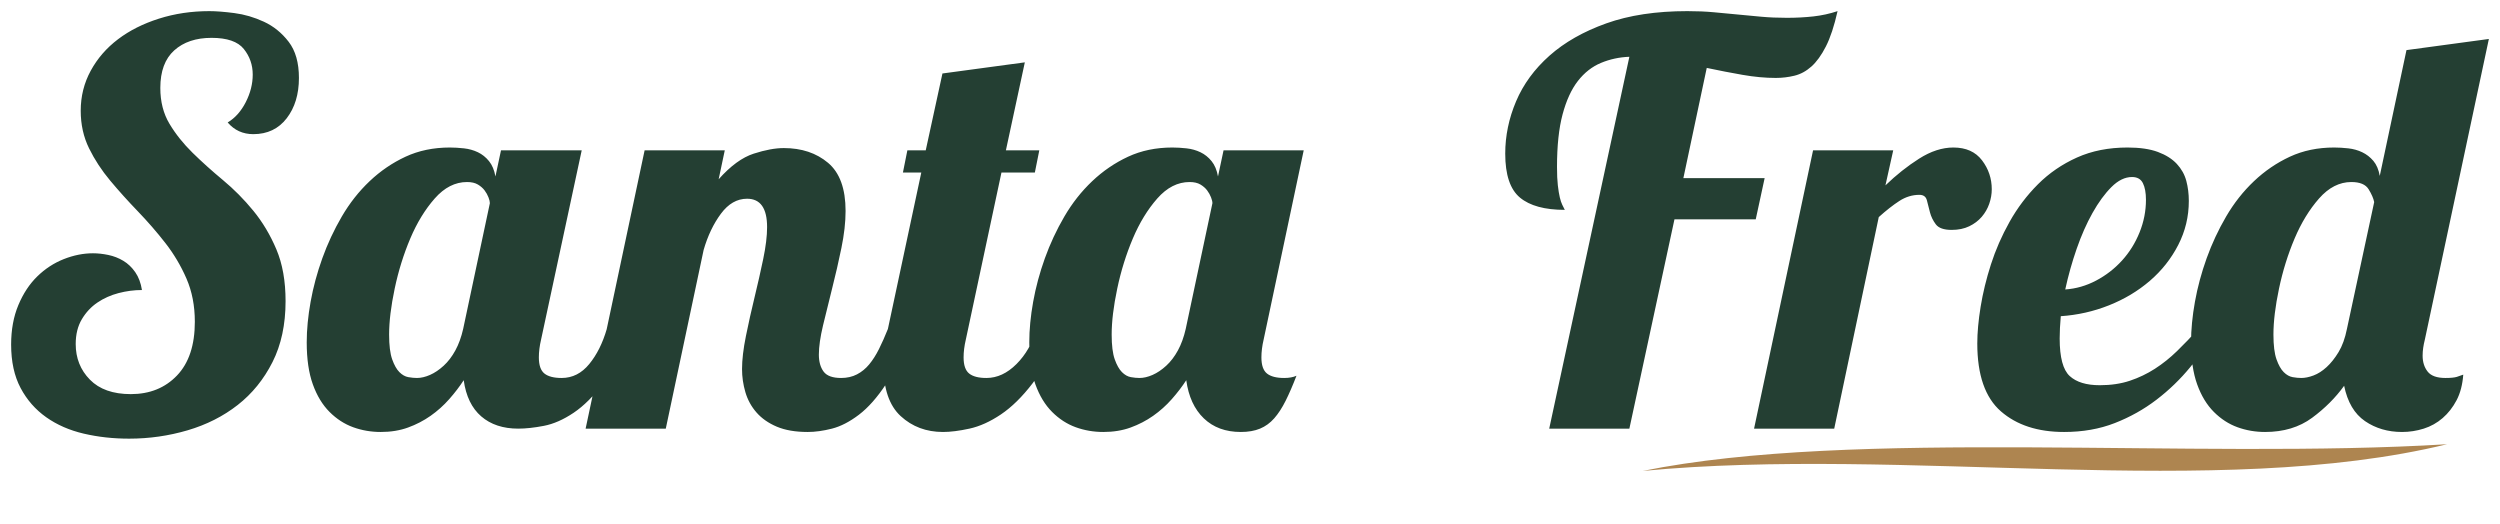
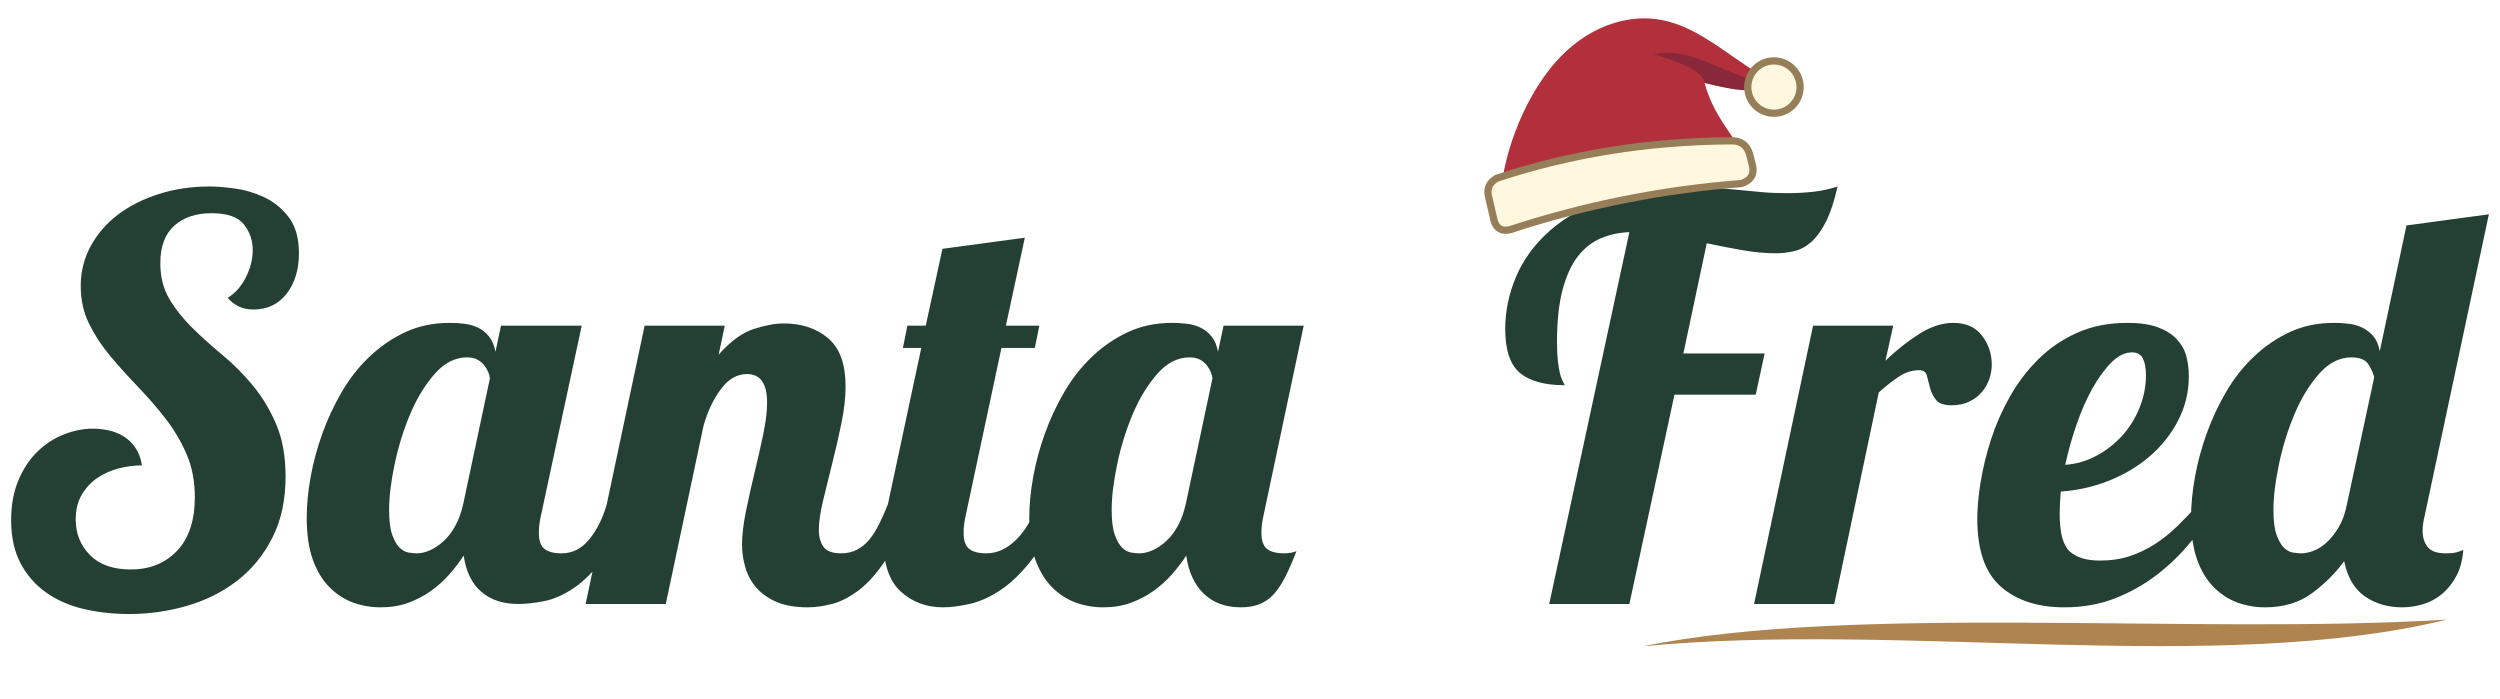
- <svg xmlns="http://www.w3.org/2000/svg" viewBox="-21 -770 4491 940">
+ <svg xmlns="http://www.w3.org/2000/svg" viewBox="-21 -1085 4491 1255">
  <path fill="#243f33" d="M516 -630Q516 -586 494 -557.5Q472 -529 434 -529Q406 -529 388 -550Q408 -562 420.5 -586.5Q433 -611 433 -636Q433 -662 417 -682Q401 -702 359 -702Q317 -702 292 -679.5Q267 -657 267 -612Q267 -575 283.5 -547.5Q300 -520 325 -495.5Q350 -471 379.5 -446.5Q409 -422 434 -391.5Q459 -361 475.5 -322Q492 -283 492 -229Q492 -166 468.5 -119.5Q445 -73 406 -42.5Q367 -12 316 3Q265 18 211 18Q168 18 129.5 9Q91 0 62 -20.5Q33 -41 16 -73Q-1 -105 -1 -151Q-1 -191 12 -222Q25 -253 46 -273.5Q67 -294 93.5 -304.5Q120 -315 146 -315Q159 -315 173.5 -312Q188 -309 200.5 -301.5Q213 -294 222 -281Q231 -268 234 -249Q213 -249 192 -243.5Q171 -238 154 -226.5Q137 -215 126 -196.5Q115 -178 115 -152Q115 -114 140.5 -88Q166 -62 214 -62Q265 -62 297 -95.5Q329 -129 329 -192Q329 -235 314 -269.5Q299 -304 276 -333.5Q253 -363 226.5 -390.5Q200 -418 177 -445.5Q154 -473 139 -503.5Q124 -534 124 -571Q124 -610 142 -643Q160 -676 191 -699.5Q222 -723 264.5 -736.5Q307 -750 355 -750Q373 -750 400 -746.5Q427 -743 453 -731Q479 -719 497.5 -695Q516 -671 516 -630ZM1024 -500 951 -160Q947 -143 947 -128Q947 -107 957 -99Q967 -91 988 -91Q1017 -91 1037.5 -116Q1058 -141 1069 -179H1111Q1090 -118 1063.5 -82.5Q1037 -47 1009.5 -28.5Q982 -10 956 -5Q930 0 910 0Q869 0 843.5 -22Q818 -44 812 -87Q801 -70 786 -53Q771 -36 752.5 -23Q734 -10 712 -2Q690 6 663 6Q637 6 613.5 -2.5Q590 -11 571 -30Q552 -49 541 -79.5Q530 -110 530 -155Q530 -189 537 -228Q544 -267 558 -306Q572 -345 593 -381Q614 -417 643 -444.5Q672 -472 707.5 -488.5Q743 -505 787 -505Q799 -505 812.5 -503.5Q826 -502 837.5 -496.5Q849 -491 857.5 -480.5Q866 -470 869 -453L879 -500ZM818 -443Q786 -443 760 -413.5Q734 -384 716 -341.5Q698 -299 688 -251.5Q678 -204 678 -169Q678 -140 683.5 -124.5Q689 -109 696.5 -101.5Q704 -94 712.5 -92.5Q721 -91 728 -91Q739 -91 751.5 -96.5Q764 -102 776 -113Q788 -124 797 -140.5Q806 -157 811 -179L859 -405Q859 -409 856.5 -415.5Q854 -422 849.5 -428Q845 -434 837.5 -438.5Q830 -443 818 -443ZM1357 -362Q1357 -413 1321 -413Q1294 -413 1274 -386Q1254 -359 1243 -321L1175 0H1031L1137 -500H1281L1270 -448Q1302 -484 1333 -494Q1364 -504 1387 -504Q1435 -504 1466.5 -477.5Q1498 -451 1498 -391Q1498 -361 1490.5 -324.5Q1483 -288 1474 -252.5Q1465 -217 1457.5 -185.5Q1450 -154 1450 -133Q1450 -114 1458.5 -102.5Q1467 -91 1490 -91Q1506 -91 1518.5 -97.5Q1531 -104 1540.5 -115.5Q1550 -127 1558 -143Q1566 -159 1574 -179H1616Q1595 -117 1571 -80.5Q1547 -44 1522 -25Q1497 -6 1473.5 0Q1450 6 1430 6Q1397 6 1374.5 -3.5Q1352 -13 1338 -29Q1324 -45 1318 -65.5Q1312 -86 1312 -107Q1312 -132 1319 -166.5Q1326 -201 1334.5 -236Q1343 -271 1350 -304.5Q1357 -338 1357 -362ZM1820 -658 1786 -500H1846L1838 -460H1778L1714 -160Q1710 -143 1710 -128Q1710 -107 1720 -99Q1730 -91 1751 -91Q1780 -91 1805 -116Q1830 -141 1841 -179H1883Q1862 -118 1834 -81.5Q1806 -45 1777 -25.5Q1748 -6 1720.5 0Q1693 6 1673 6Q1628 6 1597 -22.5Q1566 -51 1566 -114Q1566 -141 1574 -179L1634 -460H1601L1609 -500H1642L1672 -638ZM2321 -500 2249 -160Q2245 -143 2245 -128Q2245 -107 2255 -99Q2265 -91 2286 -91Q2299 -91 2308 -95Q2298 -69 2288.5 -50Q2279 -31 2268 -18.5Q2257 -6 2242.5 0Q2228 6 2208 6Q2167 6 2141.5 -18.5Q2116 -43 2110 -87Q2099 -70 2084 -53Q2069 -36 2050.5 -23Q2032 -10 2010 -2Q1988 6 1961 6Q1935 6 1911.5 -2.5Q1888 -11 1869 -30Q1850 -49 1839 -79.5Q1828 -110 1828 -155Q1828 -189 1835 -228Q1842 -267 1856 -306Q1870 -345 1891 -381Q1912 -417 1941 -444.5Q1970 -472 2005.5 -488.5Q2041 -505 2085 -505Q2097 -505 2110.5 -503.5Q2124 -502 2135.5 -496.5Q2147 -491 2155.5 -480.5Q2164 -470 2167 -453L2177 -500ZM2116 -443Q2084 -443 2058 -413.5Q2032 -384 2014 -341.5Q1996 -299 1986 -251.5Q1976 -204 1976 -169Q1976 -140 1981.5 -124.5Q1987 -109 1994.5 -101.5Q2002 -94 2010.5 -92.5Q2019 -91 2026 -91Q2037 -91 2049.5 -96.5Q2062 -102 2074 -113Q2086 -124 2095 -140.5Q2104 -157 2109 -179L2157 -405Q2157 -409 2154.5 -415.5Q2152 -422 2147.5 -428Q2143 -434 2135.5 -438.5Q2128 -443 2116 -443ZM3149 -450 3133 -376H2987L2906 0H2762L2906 -668Q2879 -667 2855 -657Q2831 -647 2813.5 -624.5Q2796 -602 2786 -564.5Q2776 -527 2776 -470Q2776 -450 2777.5 -437Q2779 -424 2781 -415.5Q2783 -407 2785.5 -402Q2788 -397 2790 -393Q2736 -393 2709.5 -415Q2683 -437 2683 -494Q2683 -542 2702.5 -588Q2722 -634 2762.5 -670Q2803 -706 2864.5 -728Q2926 -750 3010 -750Q3036 -750 3057.5 -748Q3079 -746 3100 -744Q3121 -742 3142.5 -740Q3164 -738 3189 -738Q3214 -738 3236.5 -740.5Q3259 -743 3280 -750Q3271 -710 3259 -686.5Q3247 -663 3233 -650.5Q3219 -638 3202.5 -634Q3186 -630 3169 -630Q3141 -630 3109.5 -635.5Q3078 -641 3045 -648L3003 -450ZM3380 -500 3366 -437Q3395 -465 3426.5 -485Q3458 -505 3488 -505Q3522 -505 3539.5 -482Q3557 -459 3557 -430Q3557 -417 3552.5 -404Q3548 -391 3539 -380.5Q3530 -370 3516.5 -363.5Q3503 -357 3485 -357Q3464 -357 3456.5 -367Q3449 -377 3446 -388.5Q3443 -400 3440.5 -410Q3438 -420 3427 -420Q3408 -420 3391 -409Q3374 -398 3354 -380L3274 0H3130L3236 -500ZM3679 -162Q3679 -111 3697 -94.5Q3715 -78 3751 -78Q3781 -78 3805 -86Q3829 -94 3850 -107.5Q3871 -121 3890 -139.5Q3909 -158 3928 -179H3962Q3941 -144 3914 -111Q3887 -78 3853 -52Q3819 -26 3778 -10Q3737 6 3687 6Q3616 6 3573.5 -31Q3531 -68 3531 -153Q3531 -182 3537 -219Q3543 -256 3555.5 -295Q3568 -334 3589 -371.5Q3610 -409 3640 -439Q3670 -469 3710 -487Q3750 -505 3801 -505Q3834 -505 3855.5 -497Q3877 -489 3889.5 -475.5Q3902 -462 3906.5 -445Q3911 -428 3911 -409Q3911 -367 3892 -330Q3873 -293 3841 -265.5Q3809 -238 3767.5 -221.5Q3726 -205 3681 -202Q3680 -191 3679.5 -181Q3679 -171 3679 -162ZM3834 -411Q3834 -430 3828.5 -441Q3823 -452 3809 -452Q3790 -452 3772 -434Q3754 -416 3738 -387.5Q3722 -359 3709.5 -323Q3697 -287 3689 -250Q3718 -252 3744.5 -266Q3771 -280 3791 -302Q3811 -324 3822.5 -352.5Q3834 -381 3834 -411ZM4335 -160Q4333 -152 4332 -145Q4331 -138 4331 -131Q4331 -114 4340 -102.5Q4349 -91 4372 -91Q4386 -91 4392.5 -93Q4399 -95 4404 -97Q4402 -70 4392 -51Q4382 -32 4367 -19Q4352 -6 4333 0Q4314 6 4294 6Q4256 6 4227.5 -13.5Q4199 -33 4190 -77Q4167 -45 4132.5 -19.5Q4098 6 4048 6Q4022 6 3998.5 -2.5Q3975 -11 3956 -30Q3937 -49 3926 -79.5Q3915 -110 3915 -155Q3915 -189 3922 -228Q3929 -267 3943 -306Q3957 -345 3978 -381Q3999 -417 4028 -444.5Q4057 -472 4092.5 -488.5Q4128 -505 4172 -505Q4184 -505 4197.5 -503.5Q4211 -502 4222.5 -496.5Q4234 -491 4242.5 -481Q4251 -471 4254 -454L4302 -680L4450 -700ZM4113 -91Q4123 -91 4135 -95.5Q4147 -100 4158.5 -110.5Q4170 -121 4180 -137.5Q4190 -154 4195 -179L4244 -407Q4242 -417 4234 -430Q4226 -443 4203 -443Q4171 -443 4145 -413.5Q4119 -384 4101 -341.5Q4083 -299 4073 -251.5Q4063 -204 4063 -169Q4063 -140 4068.5 -124.5Q4074 -109 4081.5 -101.5Q4089 -94 4097.5 -92.5Q4106 -91 4113 -91Z" />
  <path fill="#ae8550" d="M 2930 76 C 3310 -1 3920 56 4375 28 C 3960 129 3400 31 2930 76 Z" />
+   <g id="santa-hat" transform="translate(2903 -727) rotate(-9)">
+     <path fill="#b2303c" d="M-224 -42C-213 -100 -164 -202 -89 -264C-29 -314 52 -335 122 -304C186 -276 232 -210 293 -166C261 -156 214 -165 169 -185C176 -124 203 -89 214 -55C103 -24 -109 -19 -224 -42Z" />
+     <path fill="#88283a" d="M87 -250C136 -254 183 -218 225 -193Q264 -170 293 -166C253 -147 208 -169 169 -185Q170 -211 87 -250Z" />
+     <path fill="#fff8df" stroke="#967e58" stroke-width="13" stroke-linejoin="round" d="M-227 -74Q-21 -108 198 -75Q226 -72 229 -45L231 -24Q232 0 206 4Q-8 -13 -218 21Q-240 22 -243 1L-246 -42Q-249 -65 -227 -74Z" />
+     <circle cx="291" cy="-158" r="47" fill="#fff8df" stroke="#967e58" stroke-width="13" />
+   </g>
</svg>
